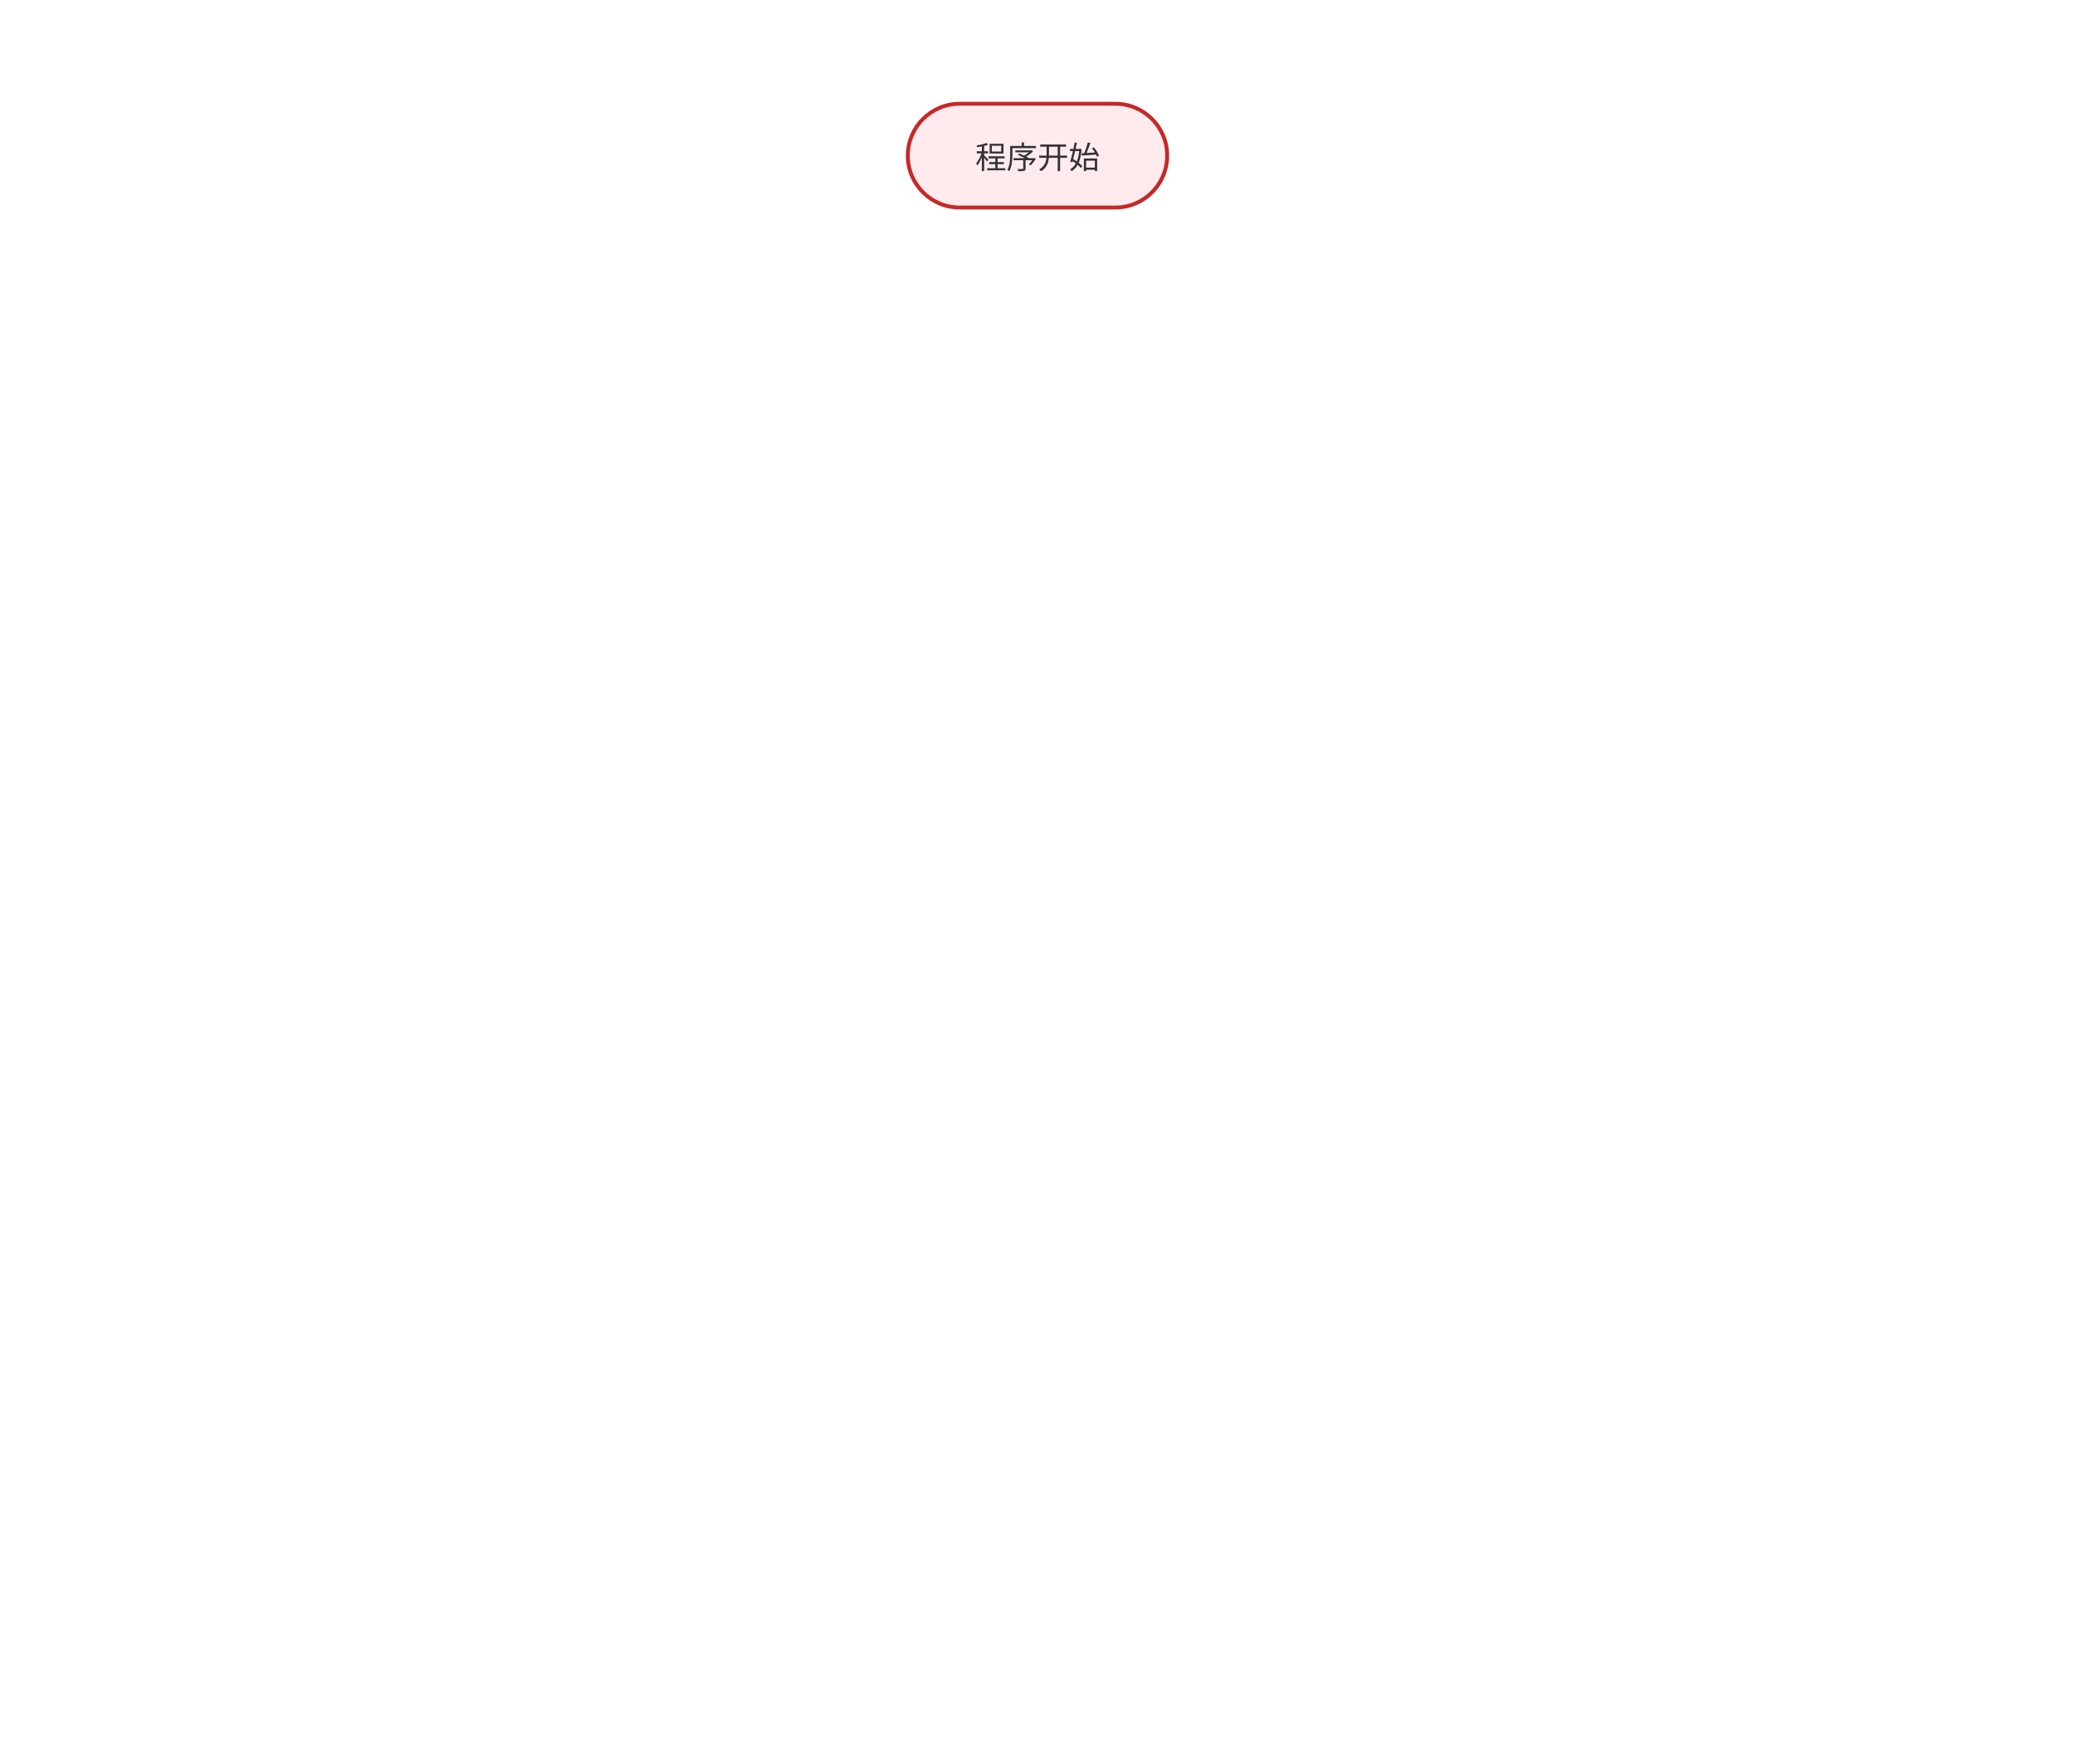
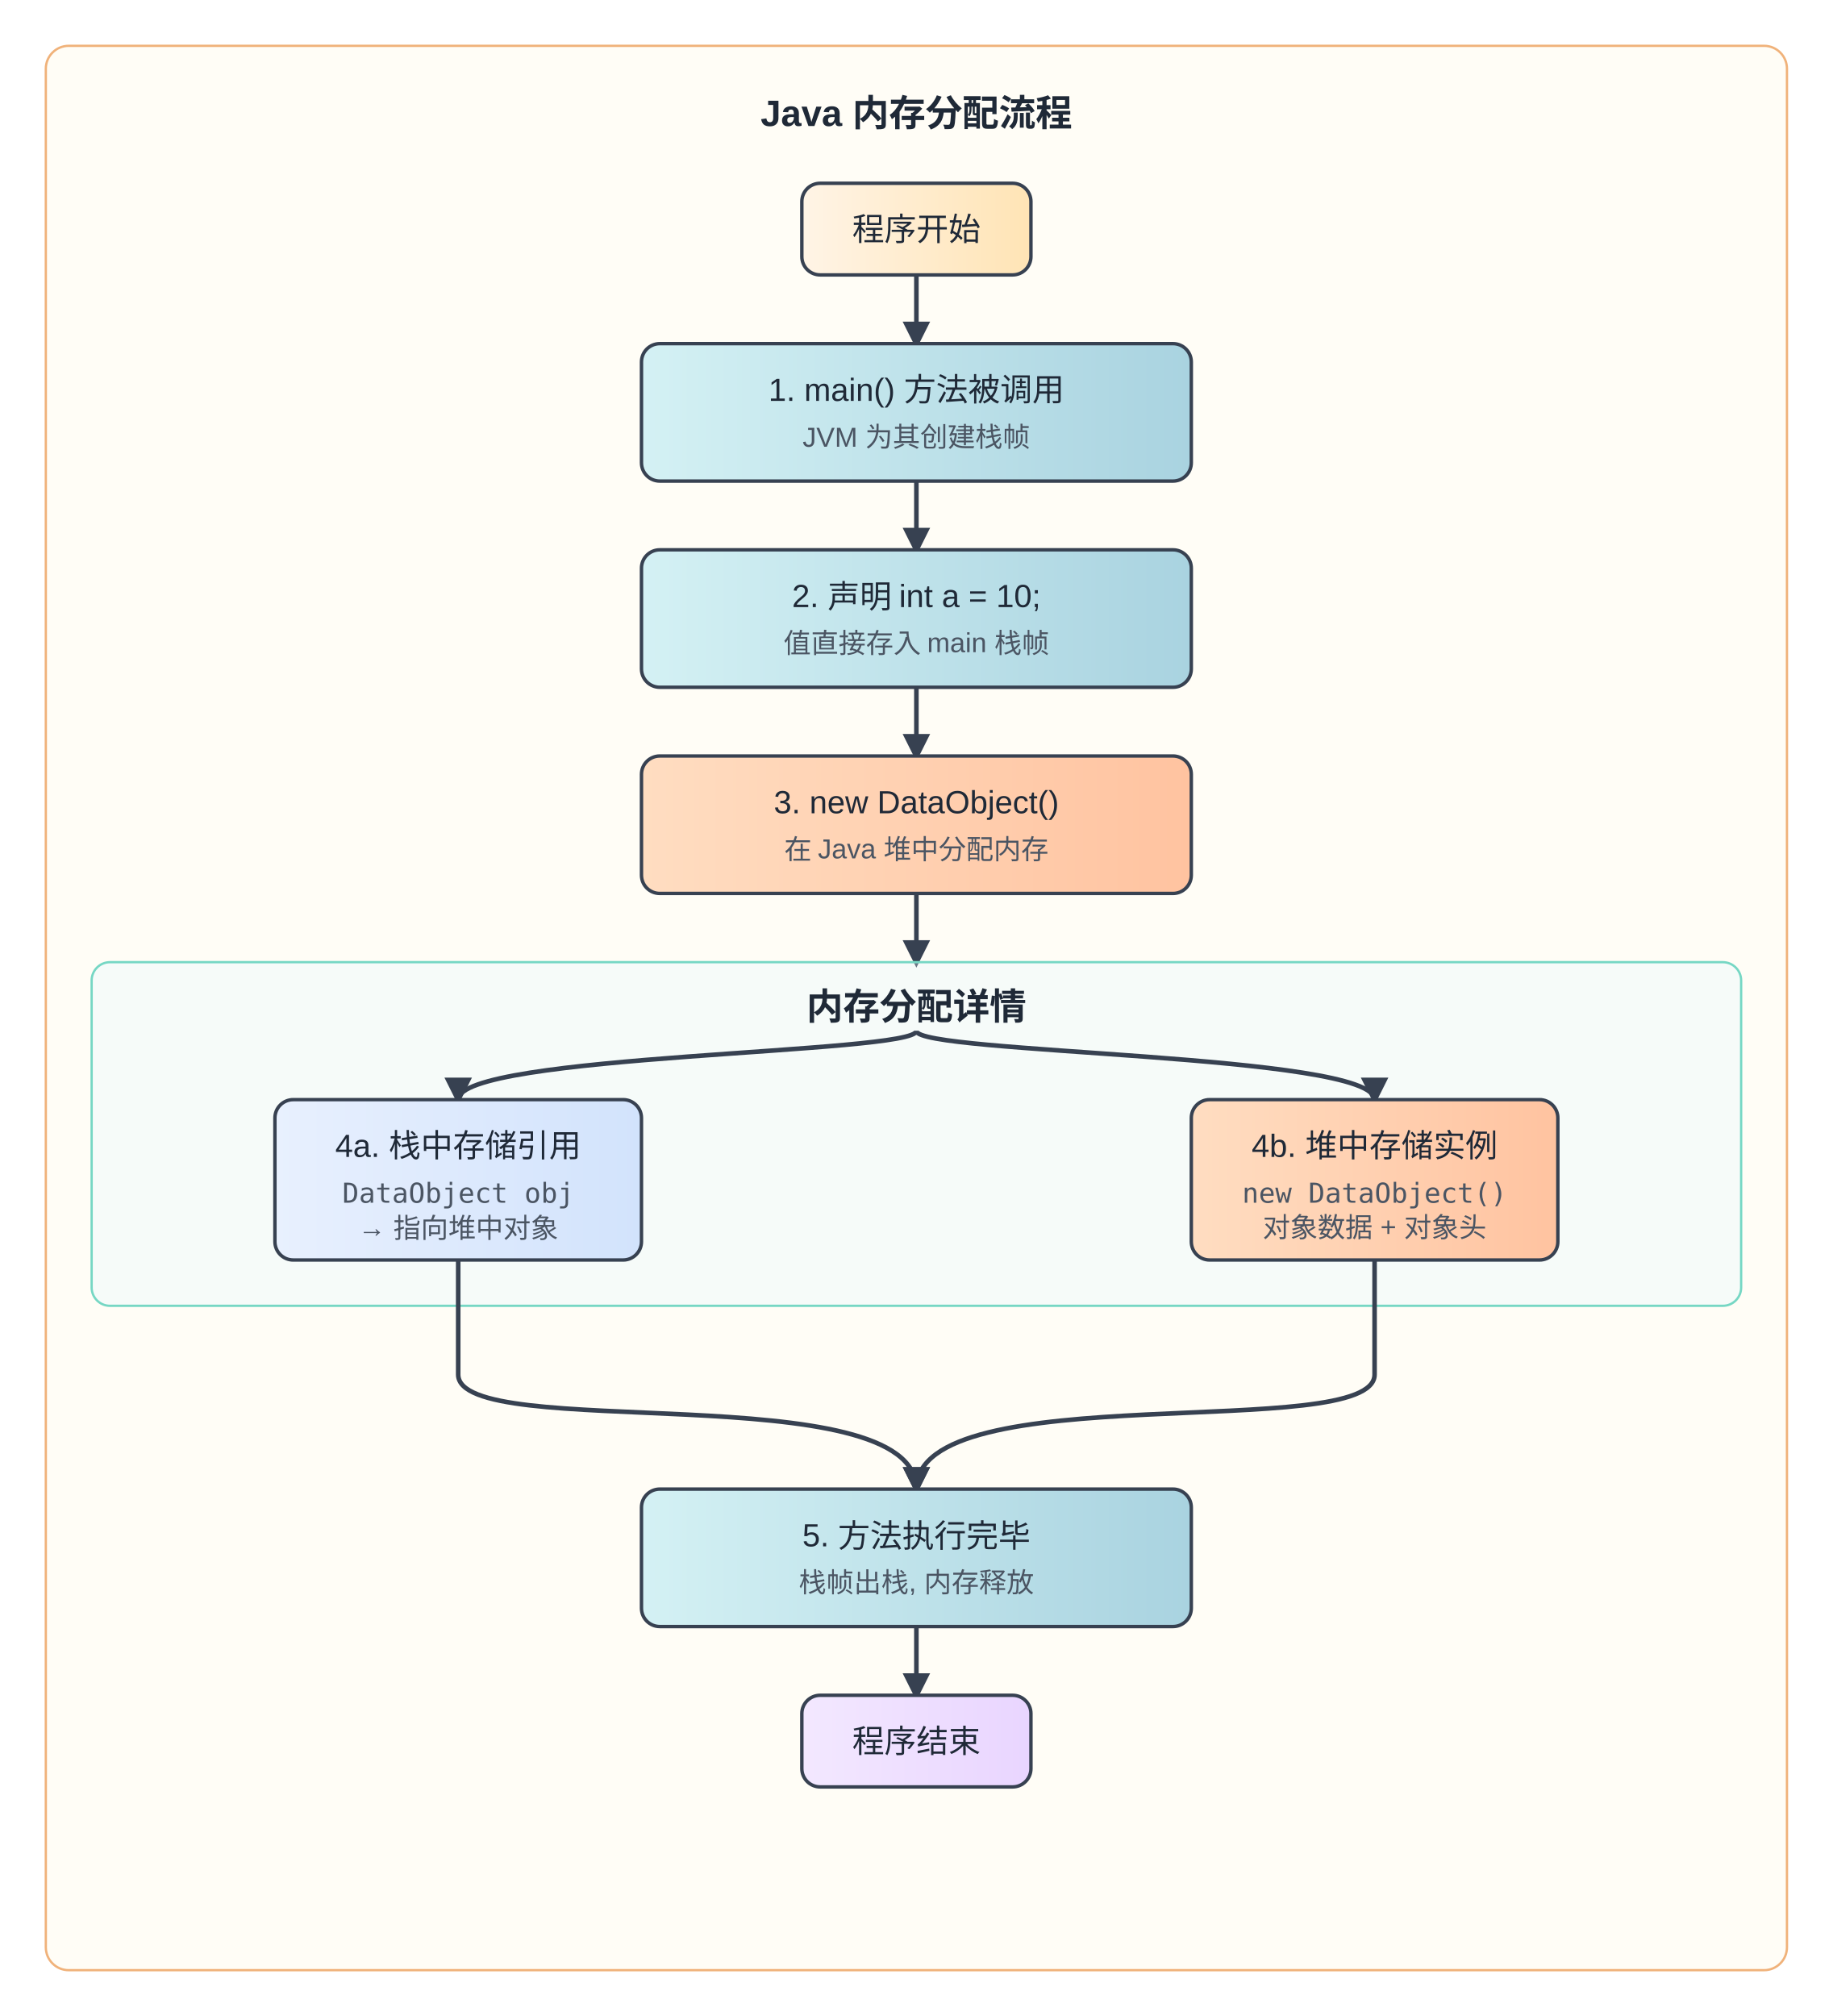
- <svg xmlns="http://www.w3.org/2000/svg" width="800" height="680" viewBox="0 0 800 680">
+ <svg xmlns="http://www.w3.org/2000/svg" viewBox="0 0 800 880" font-family="Arial, sans-serif" font-size="14">
  <defs>
-     <marker id="arrow" viewBox="0 0 10 10" refX="8" refY="5" markerWidth="6" markerHeight="6" orient="auto-start-reverse">
-       <path d="M 0 0 L 10 5 L 0 10 z" fill="#333" />
+     <linearGradient id="grad-start-v2" x1="0%" y1="0%" x2="100%" y2="0%">
+       <stop offset="0%" style="stop-color:#FFF4E6;stop-opacity:1" />
+       <stop offset="100%" style="stop-color:#FFE4B5;stop-opacity:1" />
+     </linearGradient>
+     <linearGradient id="grad-process-v2" x1="0%" y1="0%" x2="100%" y2="0%">
+       <stop offset="0%" style="stop-color:#D4F1F4;stop-opacity:1" />
+       <stop offset="100%" style="stop-color:#A9D3E0;stop-opacity:1" />
+     </linearGradient>
+     <linearGradient id="grad-stack-v2" x1="0%" y1="0%" x2="100%" y2="0%">
+       <stop offset="0%" style="stop-color:#E8F0FE;stop-opacity:1" />
+       <stop offset="100%" style="stop-color:#D2E3FC;stop-opacity:1" />
+     </linearGradient>
+     <linearGradient id="grad-heap-v2" x1="0%" y1="0%" x2="100%" y2="0%">
+       <stop offset="0%" style="stop-color:#FFDDC1;stop-opacity:1" />
+       <stop offset="100%" style="stop-color:#FFC3A0;stop-opacity:1" />
+     </linearGradient>
+     <linearGradient id="grad-end-v2" x1="0%" y1="0%" x2="100%" y2="0%">
+       <stop offset="0%" style="stop-color:#F3E8FF;stop-opacity:1" />
+       <stop offset="100%" style="stop-color:#E9D5FF;stop-opacity:1" />
+     </linearGradient>
+     <marker id="arrow-v2" viewBox="0 0 10 10" refX="8" refY="5" markerWidth="6" markerHeight="6" orient="auto-start-reverse">
+       <path d="M 0 0 L 10 5 L 0 10 z" fill="#374151" />
    </marker>
    <style>
-         .flow-rect, .flow-proc, .flow-term { transition: opacity 0.5s; }
-         .flow-rect { fill: #e3f2fd; stroke: #1976d2; stroke-width: 1.5; }
-         .flow-proc { fill: #e8f5e9; stroke: #388e3c; stroke-width: 1.5; }
-         .flow-term { fill: #ffebee; stroke: #c62828; stroke-width: 1.5; }
-         .flow-text { font: normal 12px sans-serif; text-anchor: middle; fill: #333; }
-         .flow-line { stroke: #333; stroke-width: 1.5; marker-end: url(#arrow); stroke-dasharray: 100; stroke-dashoffset: 100; }
+       .flow-rect-v2, .flow-proc-v2, .flow-term-v2 { stroke-width: 1.5; rx: 8; ry: 8; }
+       .flow-rect-v2 { stroke: #374151; }
+       .flow-proc-v2 { stroke: #374151; }
+       .flow-term-v2 { stroke: #374151; }
+       .flow-text-v2 { font-size: 14px; text-anchor: middle; fill: #1F2937; font-weight: 500; }
+       .flow-desc-v2 { font-size: 12px; text-anchor: middle; fill: #4B5563; }
+       .flow-line-v2 { stroke: #374151; stroke-width: 2; marker-end: url(#arrow-v2); }
+       .area-bg-v2 { fill: rgba(255, 248, 225, 0.3); stroke: #F0B27A; stroke-width: 1; rx: 10; ry: 10; }
+       .area-title-v2 { font-size: 16px; font-weight: bold; text-anchor: middle; fill: #1F2937; }
    </style>
  </defs>
+   <rect x="20" y="20" width="760" height="840" class="area-bg-v2" />
+   <text x="400" y="55" class="area-title-v2">Java 内存分配流程</text>
  <g id="step1">
-     <rect x="350" y="40" width="100" height="40" rx="20" class="flow-term" />
-     <text x="400" y="65" class="flow-text">程序开始</text>
+     <rect x="350" y="80" width="100" height="40" class="flow-term-v2" fill="url(#grad-start-v2)" />
+     <text x="400" y="105" class="flow-text-v2">程序开始</text>
  </g>
-   <g id="line1" opacity="0">
-     <path d="M 400 80 V 110" class="flow-line">
-       <animate attributeName="stroke-dashoffset" from="100" to="0" dur="0.8s" begin="0.5s" fill="freeze" />
-     </path>
-     <animate attributeName="opacity" from="0" to="1" dur="0.5s" begin="0.5s" fill="freeze" />
+   <path d="M 400 120 V 150" class="flow-line-v2" />
+   <g id="step2">
+     <rect x="280" y="150" width="240" height="60" class="flow-rect-v2" fill="url(#grad-process-v2)" />
+     <text x="400" y="175" class="flow-text-v2">1. main() 方法被调用</text>
+     <text x="400" y="195" class="flow-desc-v2">JVM 为其创建栈帧</text>
  </g>
-   <g id="step2" opacity="0">
-     <rect x="300" y="110" width="200" height="50" rx="5" class="flow-rect" />
-     <text x="400" y="130" class="flow-text">1. main() 方法被调用</text>
-     <text x="400" y="145" class="flow-text">JVM 为其创建栈帧</text>
-     <animate attributeName="opacity" from="0" to="1" dur="0.5s" begin="1s" fill="freeze" />
+   <path d="M 400 210 V 240" class="flow-line-v2" />
+   <g id="step3">
+     <rect x="280" y="240" width="240" height="60" class="flow-rect-v2" fill="url(#grad-process-v2)" />
+     <text x="400" y="265" class="flow-text-v2">2. 声明 int a = 10;</text>
+     <text x="400" y="285" class="flow-desc-v2">值直接存入 main 栈帧</text>
  </g>
-   <g id="line2" opacity="0">
-     <path d="M 400 160 V 190" class="flow-line">
-       <animate attributeName="stroke-dashoffset" from="100" to="0" dur="0.8s" begin="1.5s" fill="freeze" />
-     </path>
-     <animate attributeName="opacity" from="0" to="1" dur="0.5s" begin="1.5s" fill="freeze" />
+   <path d="M 400 300 V 330" class="flow-line-v2" />
+   <g id="step4">
+     <rect x="280" y="330" width="240" height="60" class="flow-proc-v2" fill="url(#grad-heap-v2)" />
+     <text x="400" y="355" class="flow-text-v2">3. new DataObject()</text>
+     <text x="400" y="375" class="flow-desc-v2">在 Java 堆中分配内存</text>
  </g>
-   <g id="step3" opacity="0">
-     <rect x="300" y="190" width="200" height="50" rx="5" class="flow-rect" />
-     <text x="400" y="210" class="flow-text">2. 声明 int a = 10;</text>
-     <text x="400" y="225" class="flow-text">值直接存入 main 栈帧</text>
-     <animate attributeName="opacity" from="0" to="1" dur="0.5s" begin="2s" fill="freeze" />
+   <path d="M 400 390 V 420" class="flow-line-v2" />
+   <g id="allocation-detail">
+     <rect x="40" y="420" width="720" height="150" fill="rgba(225, 245, 254, 0.3)" stroke="#76D7C4" stroke-width="1" rx="8" />
+     <text x="400" y="445" class="area-title-v2">内存分配详情</text>
+     <path d="M 400 450 C 400 460, 200 460, 200 480" fill="none" class="flow-line-v2" />
+     <path d="M 400 450 C 400 460, 600 460, 600 480" fill="none" class="flow-line-v2" />
+     <g id="step5-stack">
+       <rect x="120" y="480" width="160" height="70" class="flow-rect-v2" fill="url(#grad-stack-v2)" />
+       <text x="200" y="505" class="flow-text-v2">4a. 栈中存储引用</text>
+       <text x="200" y="525" class="flow-desc-v2" font-family="monospace" font-size="12px">DataObject obj</text>
+       <text x="200" y="540" class="flow-desc-v2">→ 指向堆中对象</text>
+     </g>
+     <g id="step5-heap">
+       <rect x="520" y="480" width="160" height="70" class="flow-proc-v2" fill="url(#grad-heap-v2)" />
+       <text x="600" y="505" class="flow-text-v2">4b. 堆中存储实例</text>
+       <text x="600" y="525" class="flow-desc-v2" font-family="monospace" font-size="12px">new DataObject()</text>
+       <text x="600" y="540" class="flow-desc-v2">对象数据 + 对象头</text>
+     </g>
  </g>
-   <g id="line3" opacity="0">
-     <path d="M 400 240 V 270" class="flow-line">
-       <animate attributeName="stroke-dashoffset" from="100" to="0" dur="0.8s" begin="2.5s" fill="freeze" />
-     </path>
-     <animate attributeName="opacity" from="0" to="1" dur="0.5s" begin="2.5s" fill="freeze" />
+   <path d="M 200 550 V 600 C 200 630, 400 600, 400 650" fill="none" class="flow-line-v2" />
+   <path d="M 600 550 V 600 C 600 630, 400 600, 400 650" fill="none" class="flow-line-v2" marker-end="none" />
+   <g id="step6">
+     <rect x="280" y="650" width="240" height="60" class="flow-rect-v2" fill="url(#grad-process-v2)" />
+     <text x="400" y="675" class="flow-text-v2">5. 方法执行完毕</text>
+     <text x="400" y="695" class="flow-desc-v2">栈帧出栈, 内存释放</text>
  </g>
-   <g id="step4" opacity="0">
-     <rect x="300" y="270" width="200" height="50" rx="5" class="flow-proc" />
-     <text x="400" y="290" class="flow-text">3. new DataObject()</text>
-     <text x="400" y="305" class="flow-text">在 Java 堆中分配内存</text>
-     <animate attributeName="opacity" from="0" to="1" dur="0.5s" begin="3s" fill="freeze" />
-   </g>
-   <g id="split-lines" opacity="0">
-     <path d="M 400 320 V 350" class="flow-line">
-       <animate attributeName="stroke-dashoffset" from="100" to="0" dur="0.8s" begin="3.5s" fill="freeze" />
-     </path>
-     <path d="M 200 375 H 300" class="flow-line">
-       <animate attributeName="stroke-dashoffset" from="100" to="0" dur="0.8s" begin="3.7s" fill="freeze" />
-     </path>
-     <path d="M 500 375 H 600" class="flow-line">
-       <animate attributeName="stroke-dashoffset" from="100" to="0" dur="0.8s" begin="3.7s" fill="freeze" />
-     </path>
-     <animate attributeName="opacity" from="0" to="1" dur="0.5s" begin="3.5s" fill="freeze" />
-   </g>
-   <g id="step5-stack" opacity="0">
-     <rect x="50" y="350" width="150" height="70" rx="5" class="flow-rect" />
-     <text x="125" y="370" class="flow-text">4a. 栈中存储引用</text>
-     <text x="125" y="390" class="flow-text" font-family="monospace" font-size="11px">DataObject obj</text>
-     <animate attributeName="opacity" from="0" to="1" dur="0.5s" begin="4s" fill="freeze" />
-   </g>
-   <g id="step5-heap" opacity="0">
-     <rect x="600" y="350" width="150" height="70" rx="5" class="flow-proc" />
-     <text x="675" y="370" class="flow-text">4b. 堆中存储实例</text>
-     <text x="675" y="390" class="flow-text" font-family="monospace" font-size="11px">new DataObject()</text>
-     <animate attributeName="opacity" from="0" to="1" dur="0.5s" begin="4s" fill="freeze" />
-   </g>
-   <g id="rejoin-lines" opacity="0">
-     <path d="M 125 420 V 450" class="flow-line">
-       <animate attributeName="stroke-dashoffset" from="100" to="0" dur="0.8s" begin="4.5s" fill="freeze" />
-     </path>
-     <path d="M 675 420 V 450" class="flow-line">
-       <animate attributeName="stroke-dashoffset" from="100" to="0" dur="0.8s" begin="4.5s" fill="freeze" />
-     </path>
-     <path d="M 125 465 H 400" fill="none" stroke="#333" stroke-width="1.5" />
-     <path d="M 675 465 H 400" fill="none" stroke="#333" stroke-width="1.5" />
-     <path d="M 400 450 V 480" class="flow-line">
-       <animate attributeName="stroke-dashoffset" from="100" to="0" dur="0.8s" begin="4.7s" fill="freeze" />
-     </path>
-     <animate attributeName="opacity" from="0" to="1" dur="0.5s" begin="4.5s" fill="freeze" />
-   </g>
-   <g id="step6" opacity="0">
-     <rect x="300" y="480" width="200" height="50" rx="5" class="flow-rect" />
-     <text x="400" y="500" class="flow-text">5. 方法执行完毕</text>
-     <text x="400" y="515" class="flow-text">栈帧出栈, 内存释放</text>
-     <animate attributeName="opacity" from="0" to="1" dur="0.5s" begin="5s" fill="freeze" />
-   </g>
-   <g id="line-final" opacity="0">
-     <path d="M 400 530 V 560" class="flow-line">
-       <animate attributeName="stroke-dashoffset" from="100" to="0" dur="0.8s" begin="5.5s" fill="freeze" />
-     </path>
-     <animate attributeName="opacity" from="0" to="1" dur="0.5s" begin="5.5s" fill="freeze" />
-   </g>
-   <g id="step-final" opacity="0">
-     <rect x="350" y="560" width="100" height="40" rx="20" class="flow-term" />
-     <text x="400" y="585" class="flow-text">程序结束</text>
-     <animate attributeName="opacity" from="0" to="1" dur="0.5s" begin="6s" fill="freeze" />
+   <path d="M 400 710 V 740" class="flow-line-v2" />
+   <g id="step-final">
+     <rect x="350" y="740" width="100" height="40" class="flow-term-v2" fill="url(#grad-end-v2)" />
+     <text x="400" y="765" class="flow-text-v2">程序结束</text>
  </g>
</svg>
